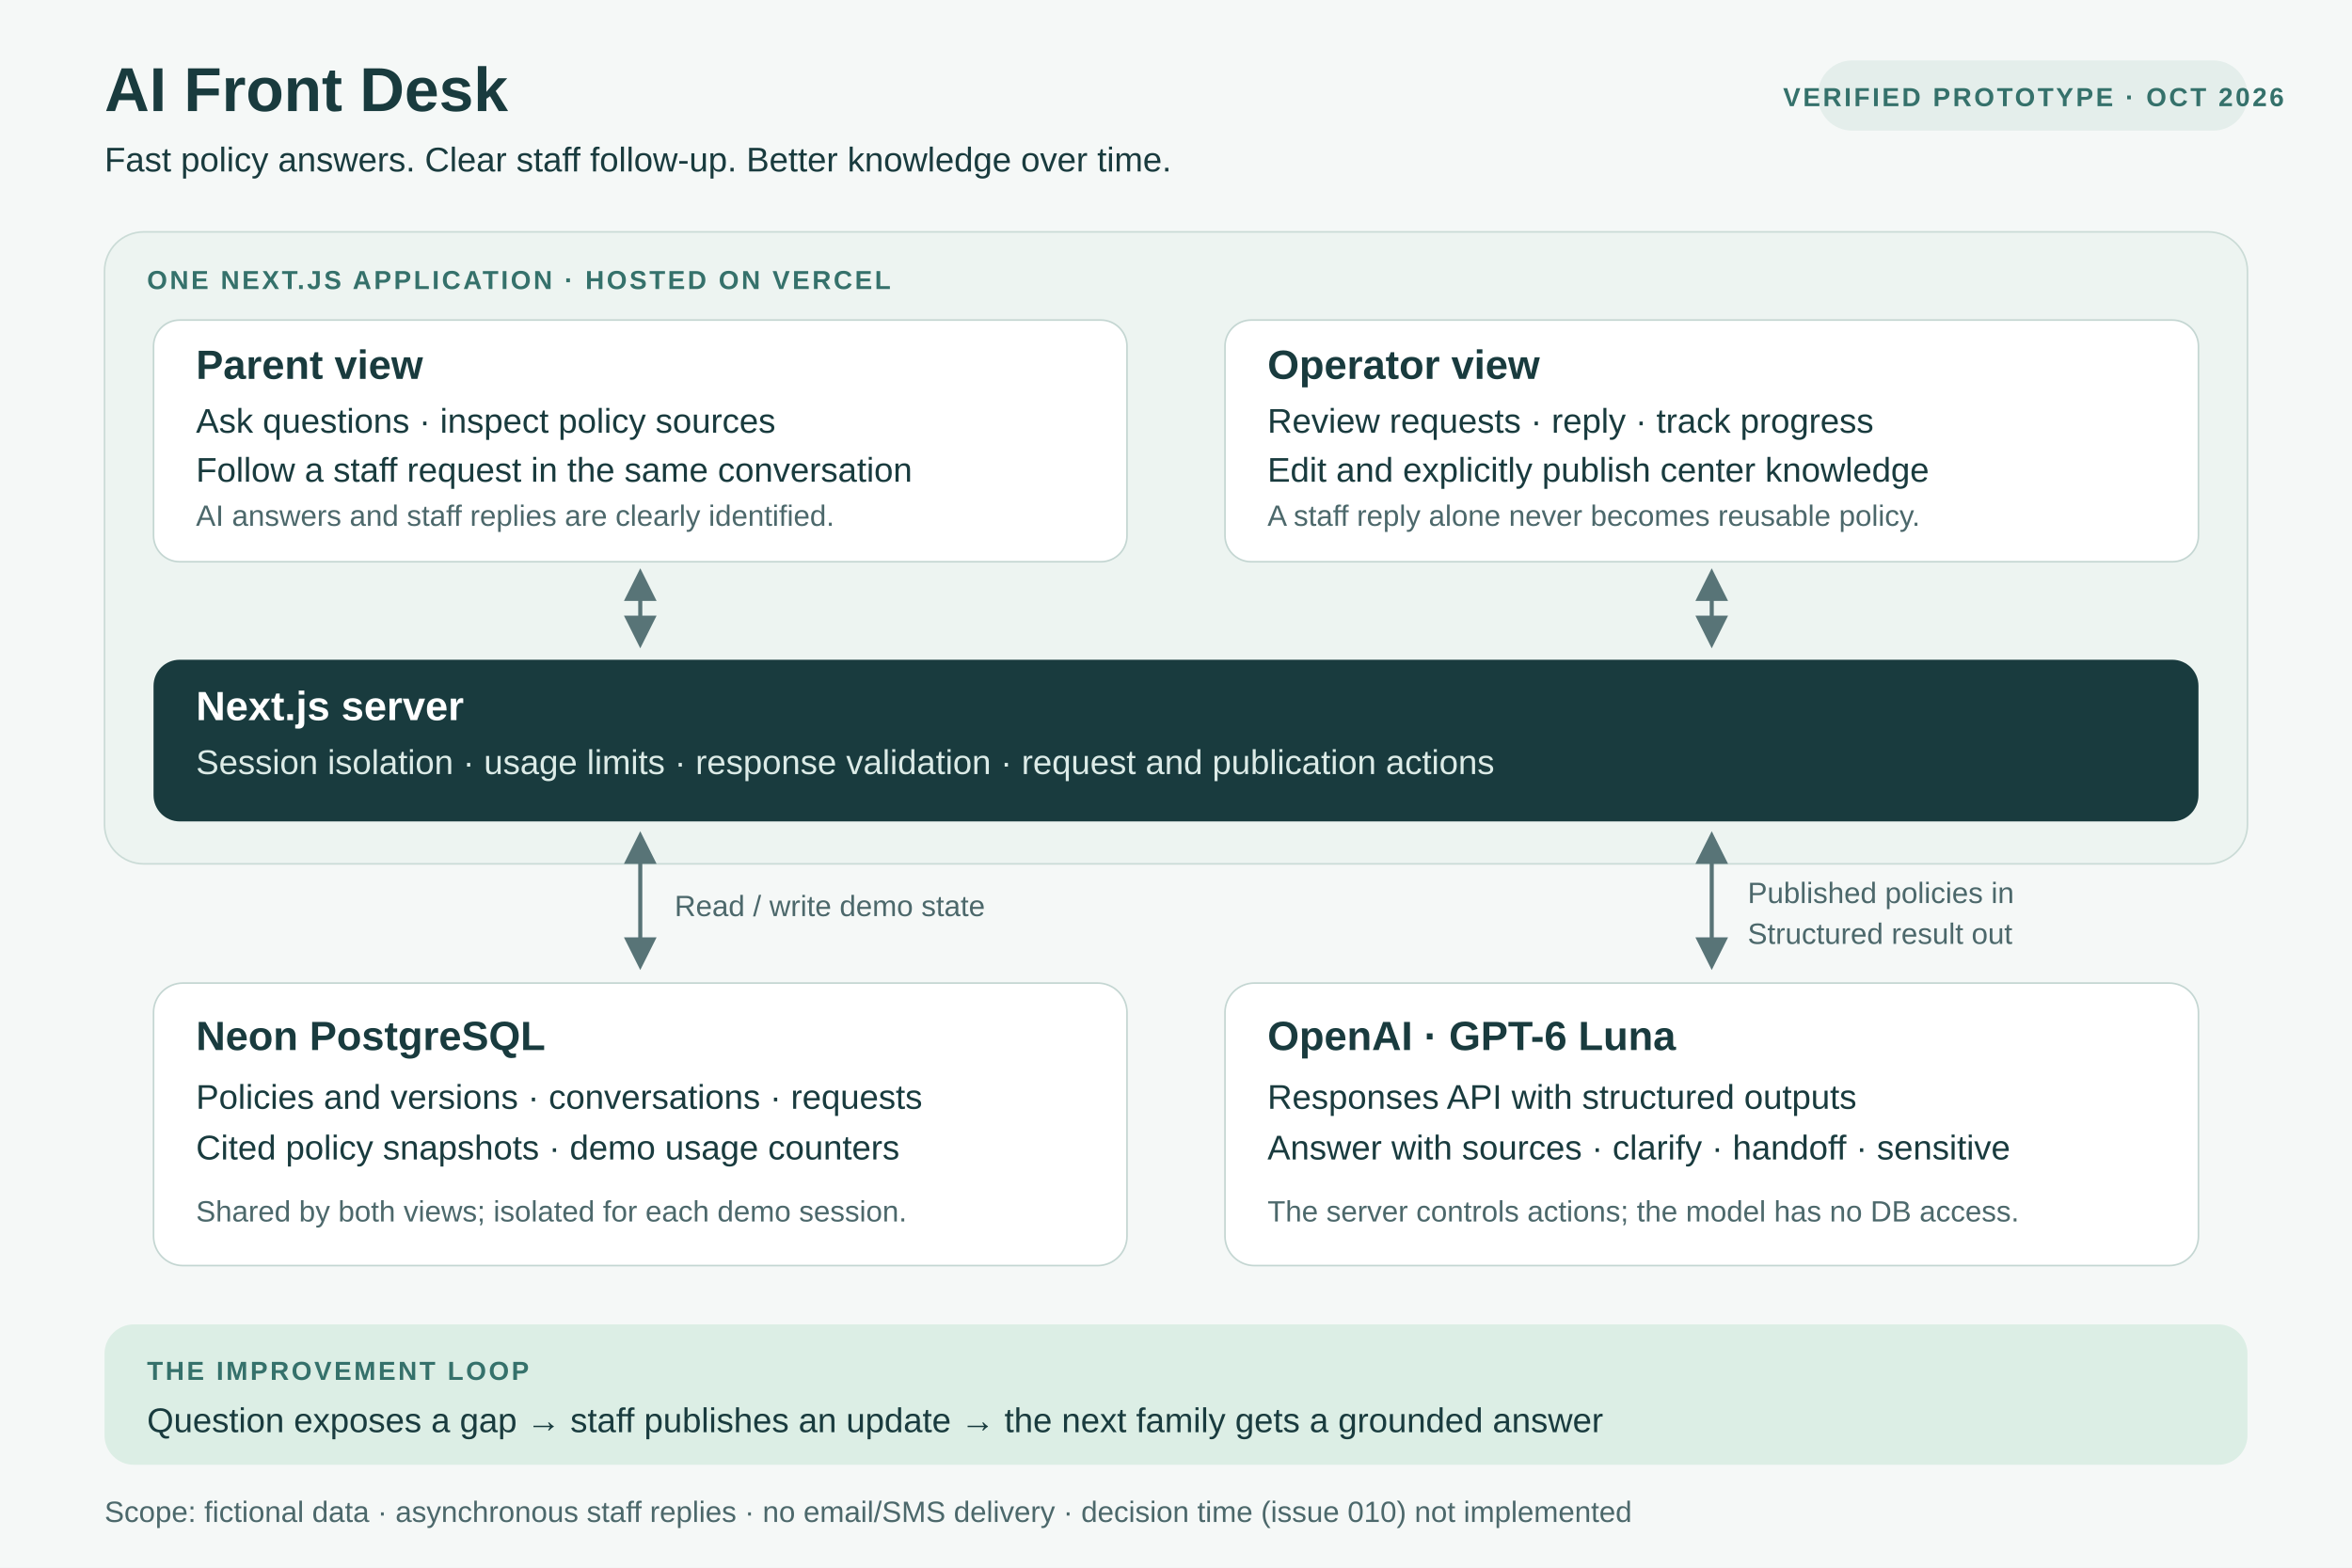
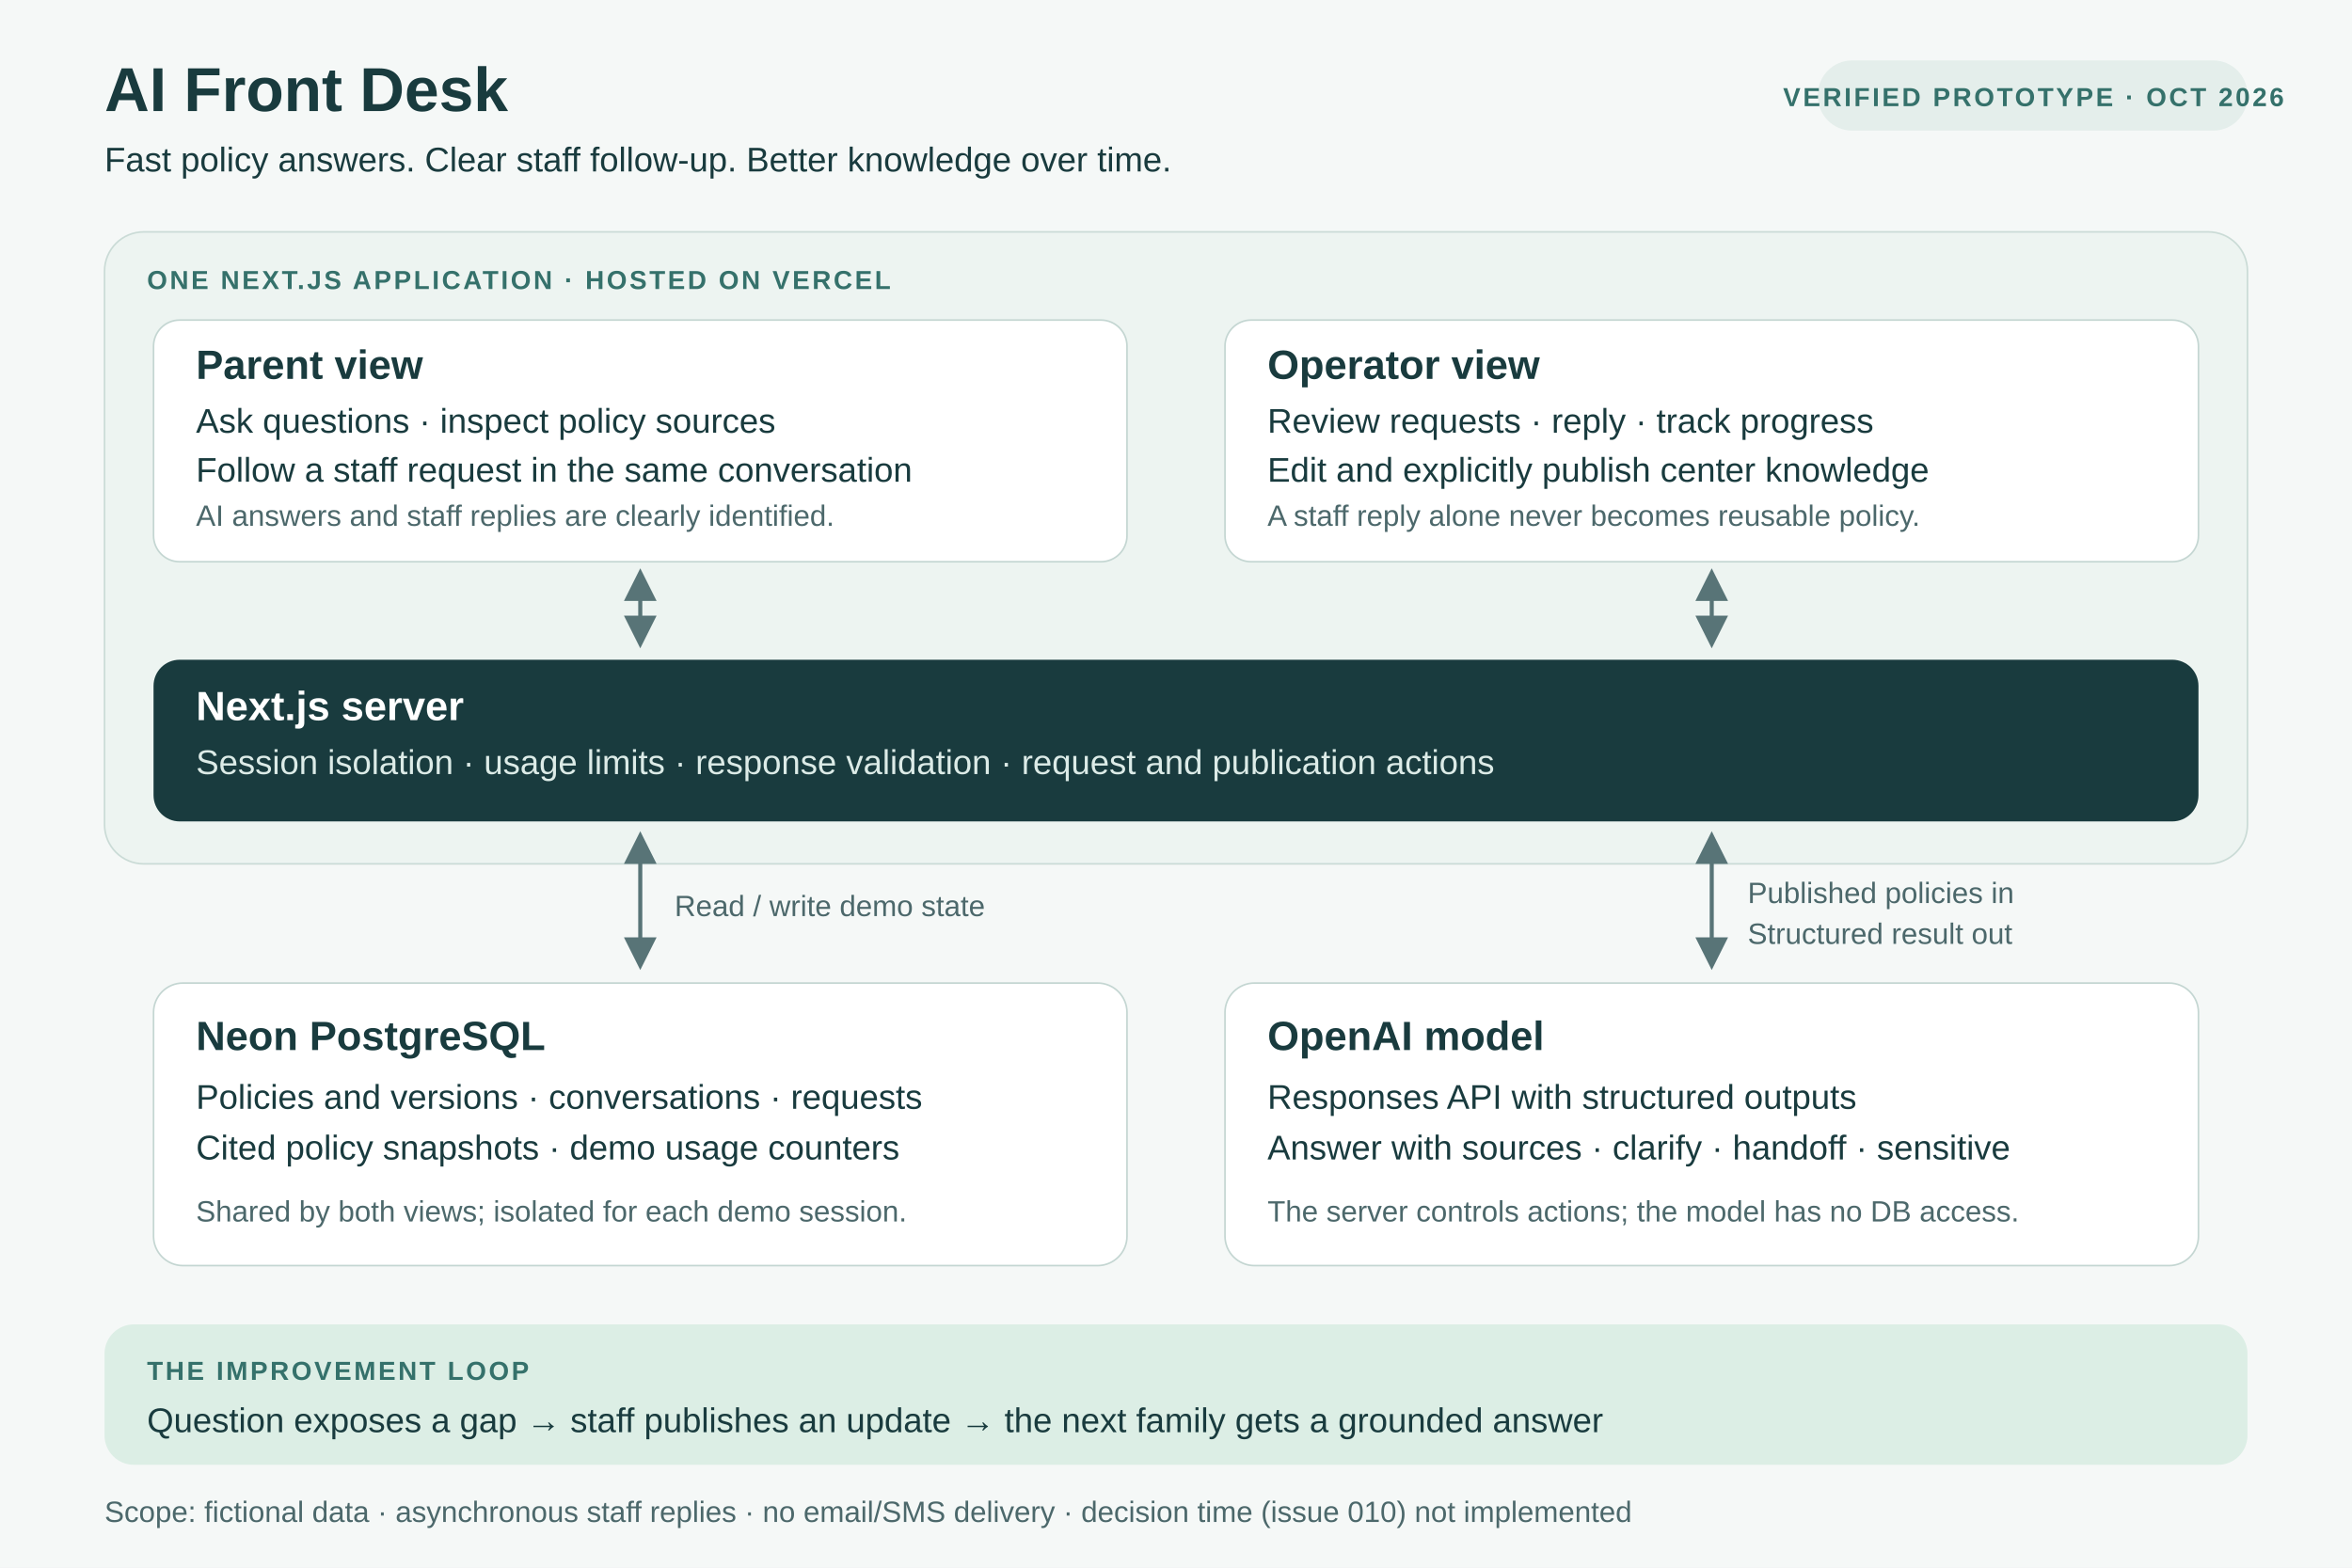
<svg xmlns="http://www.w3.org/2000/svg" width="1440" height="960" viewBox="0 0 1440 960" role="img" aria-labelledby="title desc">
  <defs>
    <marker id="arrow" viewBox="0 0 10 10" refX="8" refY="5" markerWidth="8" markerHeight="8" orient="auto-start-reverse">
      <path d="M 0 0 L 10 5 L 0 10 z" fill="#587477" />
    </marker>
    <style>
      text { font-family: -apple-system, BlinkMacSystemFont, 'Segoe UI', Arial, sans-serif; fill: #193b3e; }
      .title { font-size: 38px; font-weight: 700; }
      .heading { font-size: 25px; font-weight: 650; }
      .body { font-size: 21px; }
      .small { font-size: 18px; fill: #4c686b; }
      .label { font-size: 16px; font-weight: 700; letter-spacing: 1.5px; fill: #35716b; }
      .line { fill: none; stroke: #587477; stroke-width: 2.5; marker-end: url(#arrow); }
      .both { marker-start: url(#arrow); }
    </style>
  </defs>
  <rect width="1440" height="960" fill="#f5f8f7" />
  <text x="64" y="68" class="title">AI Front Desk</text>
  <text x="64" y="105" class="body" fill="#4c686b">Fast policy answers. Clear staff follow-up. Better knowledge over time.</text>
  <rect x="1113" y="37" width="263" height="43" rx="21" fill="#e4eeeb" />
  <text x="1245" y="65" text-anchor="middle" class="label">VERIFIED PROTOTYPE · OCT 2026</text>
  <rect x="64" y="142" width="1312" height="387" rx="24" fill="#edf4f1" stroke="#cadbd6" />
  <text x="90" y="177" class="label">ONE NEXT.JS APPLICATION · HOSTED ON VERCEL</text>
  <rect x="94" y="196" width="596" height="148" rx="16" fill="#fff" stroke="#c4d6d2" />
  <text x="120" y="232" class="heading">Parent view</text>
  <text x="120" y="265" class="body">Ask questions · inspect policy sources</text>
  <text x="120" y="295" class="body">Follow a staff request in the same conversation</text>
  <text x="120" y="322" class="small">AI answers and staff replies are clearly identified.</text>
  <rect x="750" y="196" width="596" height="148" rx="16" fill="#fff" stroke="#c4d6d2" />
  <text x="776" y="232" class="heading">Operator view</text>
  <text x="776" y="265" class="body">Review requests · reply · track progress</text>
  <text x="776" y="295" class="body">Edit and explicitly publish center knowledge</text>
  <text x="776" y="322" class="small">A staff reply alone never becomes reusable policy.</text>
  <path d="M 392 352 L 392 393" class="line both" />
  <path d="M 1048 352 L 1048 393" class="line both" />
  <rect x="94" y="404" width="1252" height="99" rx="16" fill="#193b3e" />
  <text x="120" y="441" class="heading" style="fill:#fff">Next.js server</text>
  <text x="120" y="474" class="body" style="fill:#dcebe7">Session isolation · usage limits · response validation · request and publication actions</text>
  <path d="M 392 513 L 392 590" class="line both" />
  <text x="413" y="561" class="small">Read / write demo state</text>
  <path d="M 1048 513 L 1048 590" class="line both" />
  <text x="1070" y="553" class="small">Published policies in</text>
  <text x="1070" y="578" class="small">Structured result out</text>
  <rect x="94" y="602" width="596" height="173" rx="18" fill="#fff" stroke="#c4d6d2" />
  <text x="120" y="643" class="heading">Neon PostgreSQL</text>
  <text x="120" y="679" class="body">Policies and versions · conversations · requests</text>
  <text x="120" y="710" class="body">Cited policy snapshots · demo usage counters</text>
  <text x="120" y="748" class="small">Shared by both views; isolated for each demo session.</text>
  <rect x="750" y="602" width="596" height="173" rx="18" fill="#fff" stroke="#c4d6d2" />
-   <text x="776" y="643" class="heading">OpenAI · GPT-6 Luna</text>
+   <text x="776" y="643" class="heading">OpenAI model</text>
  <text x="776" y="679" class="body">Responses API with structured outputs</text>
  <text x="776" y="710" class="body">Answer with sources · clarify · handoff · sensitive</text>
  <text x="776" y="748" class="small">The server controls actions; the model has no DB access.</text>
  <rect x="64" y="811" width="1312" height="86" rx="18" fill="#dceee5" />
  <text x="90" y="845" class="label">THE IMPROVEMENT LOOP</text>
  <text x="90" y="877" class="body">Question exposes a gap → staff publishes an update → the next family gets a grounded answer</text>
  <text x="64" y="932" class="small">Scope: fictional data · asynchronous staff replies · no email/SMS delivery · decision time (issue 010) not implemented</text>
</svg>
